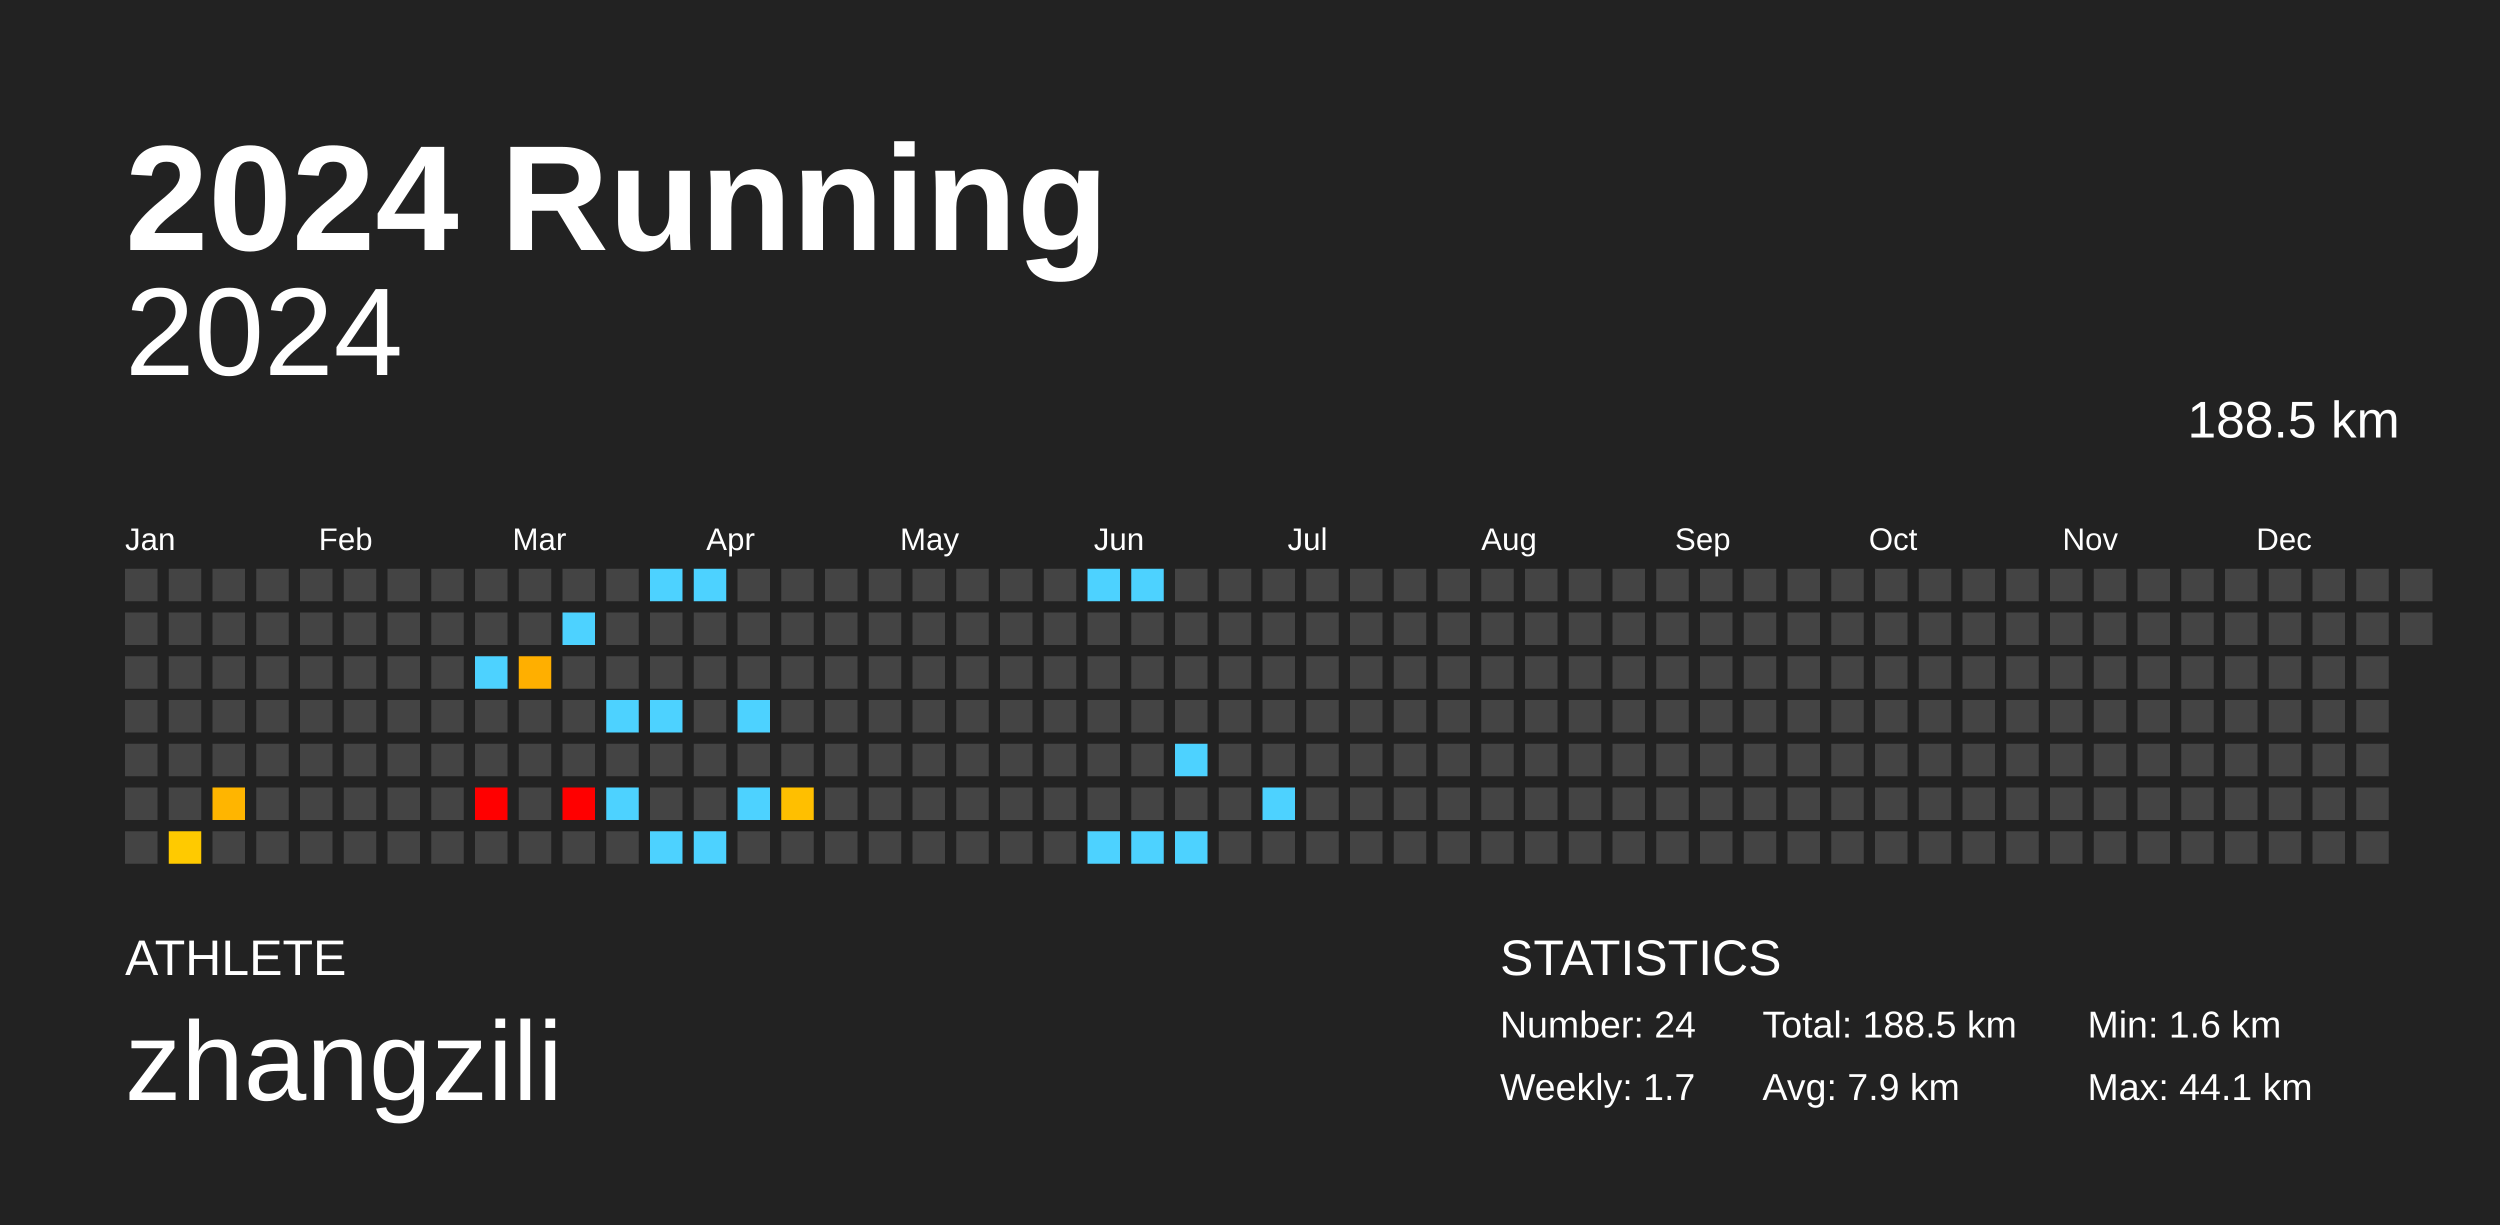
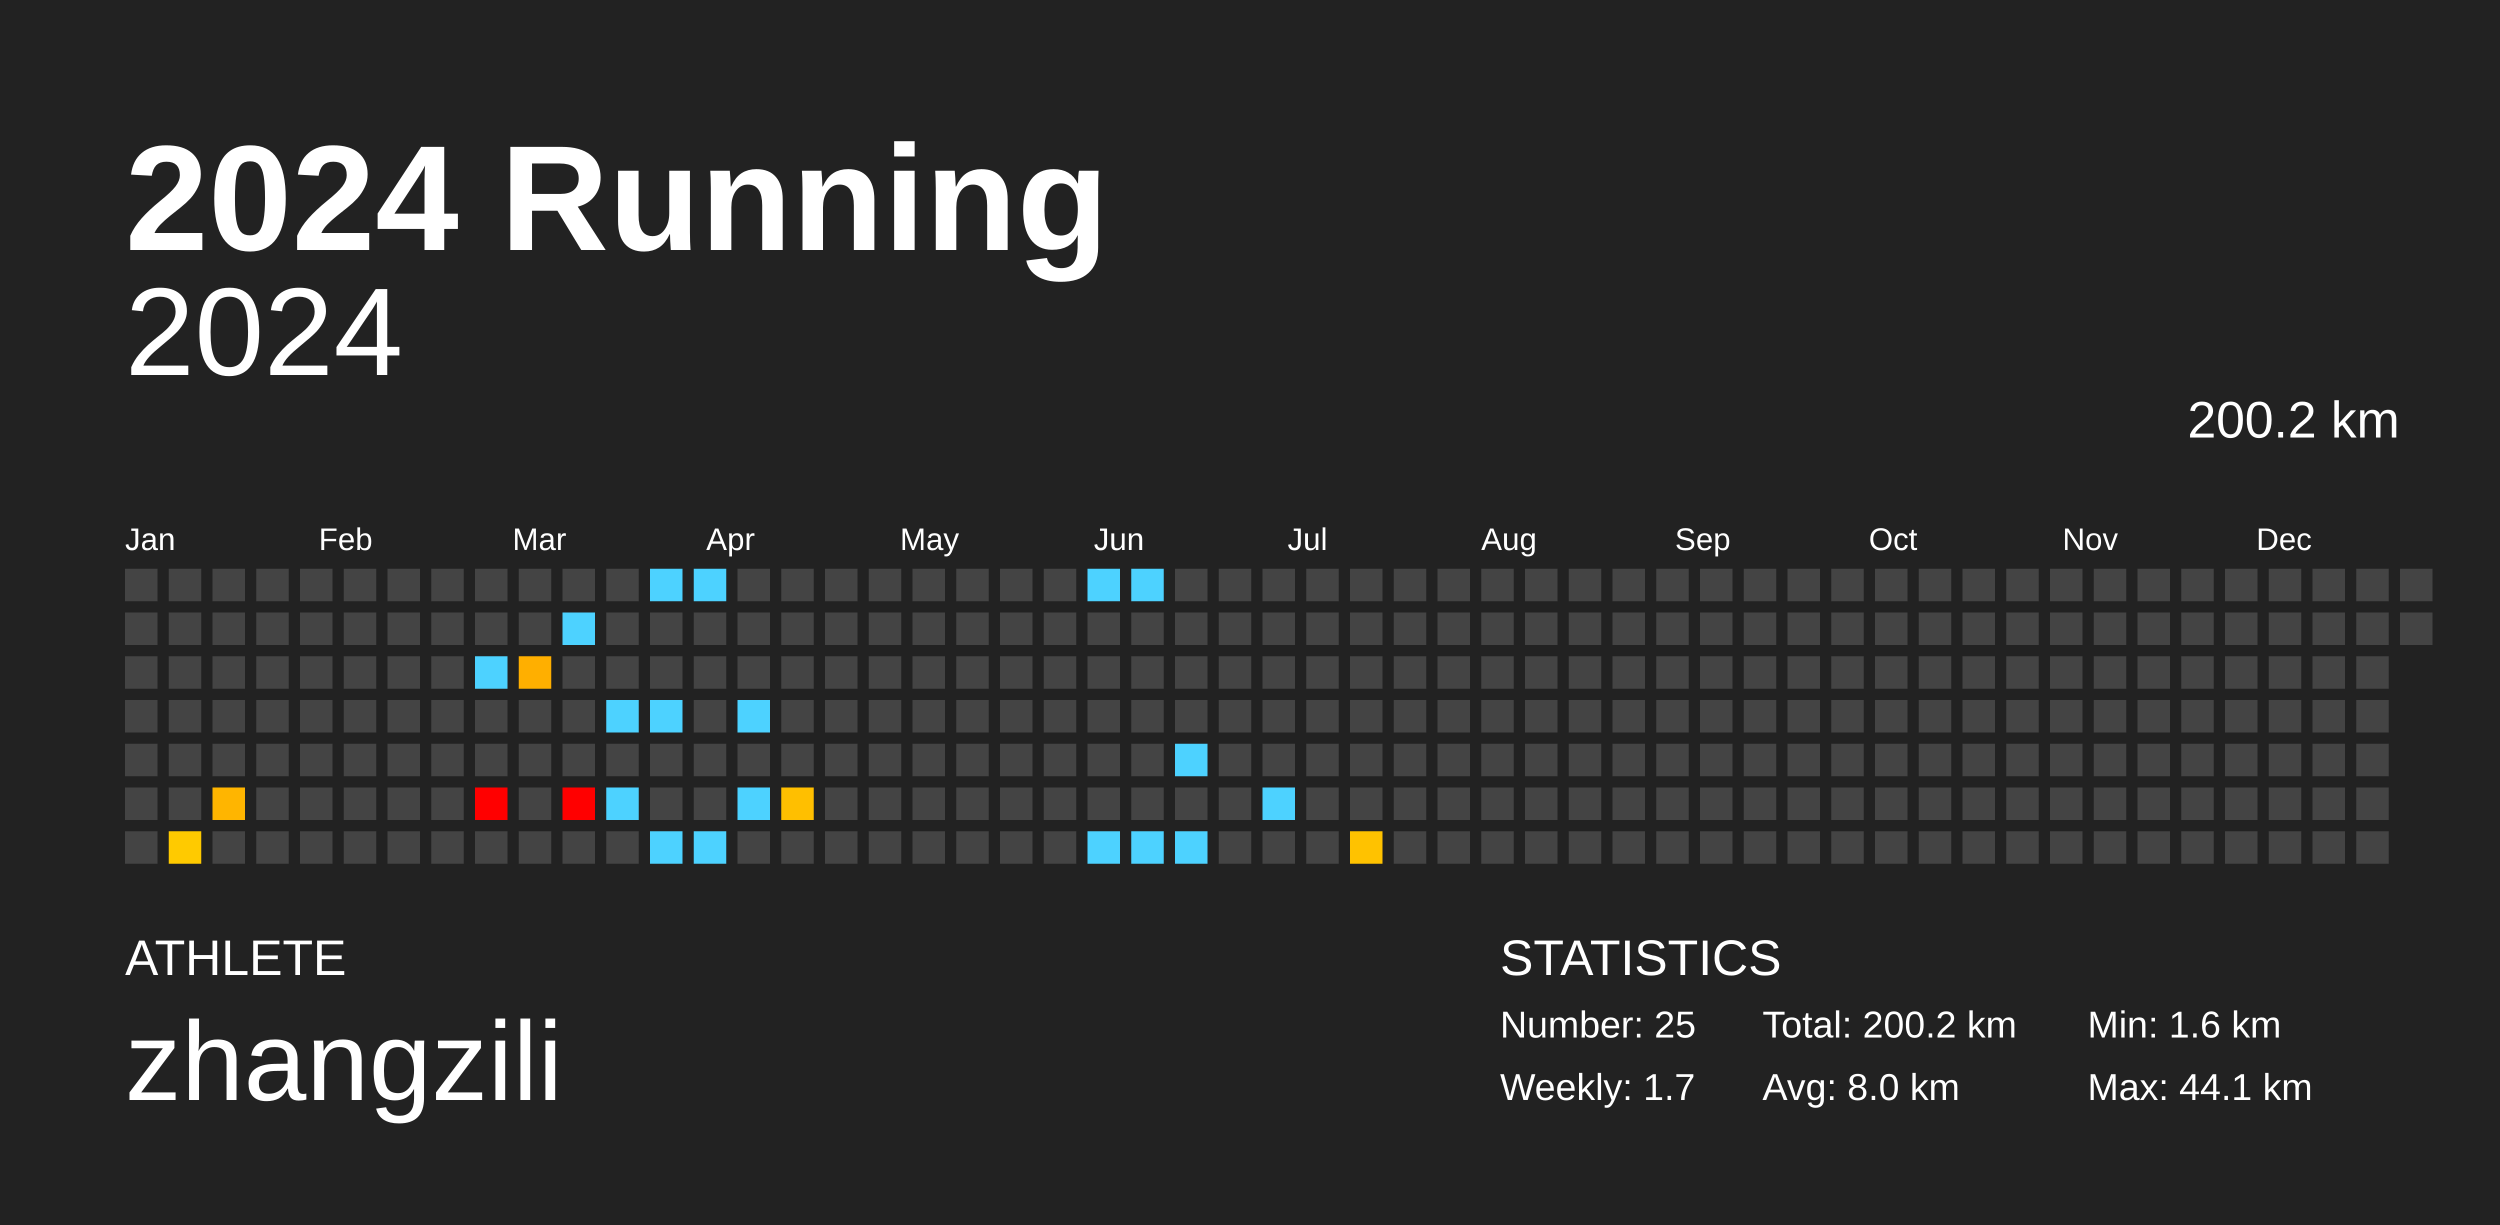
<svg xmlns="http://www.w3.org/2000/svg" baseProfile="full" height="98mm" version="1.1" viewBox="0,0,200,98" width="200mm">
  <defs />
  <rect fill="#222222" height="98" width="200" x="0" y="0" />
  <text fill="#FFFFFF" style="font-size:12px; font-family:Arial; font-weight:bold;" x="10" y="20">2024 Running</text>
  <text fill="#FFFFFF" style="font-size:4px; font-family:Arial" x="10" y="78">ATHLETE</text>
  <text fill="#FFFFFF" style="font-size:9px; font-family:Arial" x="10" y="88">zhangzili</text>
  <text fill="#FFFFFF" style="font-size:4px; font-family:Arial" x="120" y="78">STATISTICS</text>
-   <text fill="#FFFFFF" style="font-size:3px; font-family:Arial" x="120" y="83">Number: 24</text>
+   <text fill="#FFFFFF" style="font-size:3px; font-family:Arial" x="120" y="83">Number: 25</text>
  <text fill="#FFFFFF" style="font-size:3px; font-family:Arial" x="120" y="88">Weekly: 1.7</text>
-   <text fill="#FFFFFF" style="font-size:3px; font-family:Arial" x="141" y="83">Total: 188.5 km</text>
-   <text fill="#FFFFFF" style="font-size:3px; font-family:Arial" x="141" y="88">Avg: 7.9 km</text>
+   <text fill="#FFFFFF" style="font-size:3px; font-family:Arial" x="141" y="83">Total: 200.2 km</text>
+   <text fill="#FFFFFF" style="font-size:3px; font-family:Arial" x="141" y="88">Avg: 8.0 km</text>
  <text fill="#FFFFFF" style="font-size:3px; font-family:Arial" x="167" y="83">Min: 1.6 km</text>
  <text fill="#FFFFFF" style="font-size:3px; font-family:Arial" x="167" y="88">Max: 44.1 km</text>
  <text alignment-baseline="hanging" fill="#FFFFFF" style="font-size:10.0px; font-family:Arial;" x="10" y="30">2024</text>
-   <text alignment-baseline="hanging" fill="#FFFFFF" style="font-size:4.125px; font-family:Arial;" x="175" y="35">188.5 km</text>
+   <text alignment-baseline="hanging" fill="#FFFFFF" style="font-size:4.125px; font-family:Arial;" x="175" y="35">200.2 km</text>
  <text fill="#FFFFFF" style="font-size:2.5px; font-family:Arial" x="10.0" y="44">Jan</text>
  <text fill="#FFFFFF" style="font-size:2.5px; font-family:Arial" x="25.5" y="44">Feb</text>
  <text fill="#FFFFFF" style="font-size:2.5px; font-family:Arial" x="41.0" y="44">Mar</text>
  <text fill="#FFFFFF" style="font-size:2.5px; font-family:Arial" x="56.5" y="44">Apr</text>
  <text fill="#FFFFFF" style="font-size:2.5px; font-family:Arial" x="72.0" y="44">May</text>
  <text fill="#FFFFFF" style="font-size:2.5px; font-family:Arial" x="87.5" y="44">Jun</text>
  <text fill="#FFFFFF" style="font-size:2.5px; font-family:Arial" x="103.0" y="44">Jul</text>
  <text fill="#FFFFFF" style="font-size:2.5px; font-family:Arial" x="118.5" y="44">Aug</text>
  <text fill="#FFFFFF" style="font-size:2.5px; font-family:Arial" x="134.0" y="44">Sep</text>
  <text fill="#FFFFFF" style="font-size:2.5px; font-family:Arial" x="149.5" y="44">Oct</text>
  <text fill="#FFFFFF" style="font-size:2.5px; font-family:Arial" x="165.0" y="44">Nov</text>
  <text fill="#FFFFFF" style="font-size:2.5px; font-family:Arial" x="180.5" y="44">Dec</text>
  <rect fill="#444444" height="2.6" width="2.6" x="10.0" y="45.5" />
  <rect fill="#444444" height="2.6" width="2.6" x="10.0" y="49.0" />
  <rect fill="#444444" height="2.6" width="2.6" x="10.0" y="52.5" />
  <rect fill="#444444" height="2.6" width="2.6" x="10.0" y="56.0" />
  <rect fill="#444444" height="2.6" width="2.6" x="10.0" y="59.5" />
  <rect fill="#444444" height="2.6" width="2.6" x="10.0" y="63.0" />
  <rect fill="#444444" height="2.6" width="2.6" x="10.0" y="66.5" />
  <rect fill="#444444" height="2.6" width="2.6" x="13.5" y="45.5" />
  <rect fill="#444444" height="2.6" width="2.6" x="13.5" y="49.0" />
  <rect fill="#444444" height="2.6" width="2.6" x="13.5" y="52.5" />
  <rect fill="#444444" height="2.6" width="2.6" x="13.5" y="56.0" />
  <rect fill="#444444" height="2.6" width="2.6" x="13.5" y="59.5" />
  <rect fill="#444444" height="2.6" width="2.6" x="13.5" y="63.0" />
  <rect fill="#ffca00" height="2.6" width="2.6" x="13.5" y="66.5" />
  <rect fill="#444444" height="2.6" width="2.6" x="17.0" y="45.5" />
  <rect fill="#444444" height="2.6" width="2.6" x="17.0" y="49.0" />
  <rect fill="#444444" height="2.6" width="2.6" x="17.0" y="52.5" />
  <rect fill="#444444" height="2.6" width="2.6" x="17.0" y="56.0" />
  <rect fill="#444444" height="2.6" width="2.6" x="17.0" y="59.5" />
  <rect fill="#ffb500" height="2.6" width="2.6" x="17.0" y="63.0" />
  <rect fill="#444444" height="2.6" width="2.6" x="17.0" y="66.5" />
  <rect fill="#444444" height="2.6" width="2.6" x="20.5" y="45.5" />
  <rect fill="#444444" height="2.6" width="2.6" x="20.5" y="49.0" />
  <rect fill="#444444" height="2.6" width="2.6" x="20.5" y="52.5" />
  <rect fill="#444444" height="2.6" width="2.6" x="20.5" y="56.0" />
  <rect fill="#444444" height="2.6" width="2.6" x="20.5" y="59.5" />
  <rect fill="#444444" height="2.6" width="2.6" x="20.5" y="63.0" />
  <rect fill="#444444" height="2.6" width="2.6" x="20.5" y="66.5" />
  <rect fill="#444444" height="2.6" width="2.6" x="24.0" y="45.5" />
  <rect fill="#444444" height="2.6" width="2.6" x="24.0" y="49.0" />
  <rect fill="#444444" height="2.6" width="2.6" x="24.0" y="52.5" />
  <rect fill="#444444" height="2.6" width="2.6" x="24.0" y="56.0" />
  <rect fill="#444444" height="2.6" width="2.6" x="24.0" y="59.5" />
  <rect fill="#444444" height="2.6" width="2.6" x="24.0" y="63.0" />
  <rect fill="#444444" height="2.6" width="2.6" x="24.0" y="66.5" />
  <rect fill="#444444" height="2.6" width="2.6" x="27.5" y="45.5" />
  <rect fill="#444444" height="2.6" width="2.6" x="27.5" y="49.0" />
  <rect fill="#444444" height="2.6" width="2.6" x="27.5" y="52.5" />
  <rect fill="#444444" height="2.6" width="2.6" x="27.5" y="56.0" />
  <rect fill="#444444" height="2.6" width="2.6" x="27.5" y="59.5" />
  <rect fill="#444444" height="2.6" width="2.6" x="27.5" y="63.0" />
  <rect fill="#444444" height="2.6" width="2.6" x="27.5" y="66.5" />
  <rect fill="#444444" height="2.6" width="2.6" x="31.0" y="45.5" />
  <rect fill="#444444" height="2.6" width="2.6" x="31.0" y="49.0" />
  <rect fill="#444444" height="2.6" width="2.6" x="31.0" y="52.5" />
  <rect fill="#444444" height="2.6" width="2.6" x="31.0" y="56.0" />
  <rect fill="#444444" height="2.6" width="2.6" x="31.0" y="59.5" />
  <rect fill="#444444" height="2.6" width="2.6" x="31.0" y="63.0" />
  <rect fill="#444444" height="2.6" width="2.6" x="31.0" y="66.5" />
  <rect fill="#444444" height="2.6" width="2.6" x="34.5" y="45.5" />
  <rect fill="#444444" height="2.6" width="2.6" x="34.5" y="49.0" />
  <rect fill="#444444" height="2.6" width="2.6" x="34.5" y="52.5" />
  <rect fill="#444444" height="2.6" width="2.6" x="34.5" y="56.0" />
  <rect fill="#444444" height="2.6" width="2.6" x="34.5" y="59.5" />
  <rect fill="#444444" height="2.6" width="2.6" x="34.5" y="63.0" />
  <rect fill="#444444" height="2.6" width="2.6" x="34.5" y="66.5" />
  <rect fill="#444444" height="2.6" width="2.6" x="38.0" y="45.5" />
  <rect fill="#444444" height="2.6" width="2.6" x="38.0" y="49.0" />
  <rect fill="#4dd2ff" height="2.6" width="2.6" x="38.0" y="52.5" />
  <rect fill="#444444" height="2.6" width="2.6" x="38.0" y="56.0" />
  <rect fill="#444444" height="2.6" width="2.6" x="38.0" y="59.5" />
  <rect fill="red" height="2.6" width="2.6" x="38.0" y="63.0" />
  <rect fill="#444444" height="2.6" width="2.6" x="38.0" y="66.5" />
  <rect fill="#444444" height="2.6" width="2.6" x="41.5" y="45.5" />
  <rect fill="#444444" height="2.6" width="2.6" x="41.5" y="49.0" />
  <rect fill="#ffaf00" height="2.6" width="2.6" x="41.5" y="52.5" />
  <rect fill="#444444" height="2.6" width="2.6" x="41.5" y="56.0" />
  <rect fill="#444444" height="2.6" width="2.6" x="41.5" y="59.5" />
  <rect fill="#444444" height="2.6" width="2.6" x="41.5" y="63.0" />
  <rect fill="#444444" height="2.6" width="2.6" x="41.5" y="66.5" />
  <rect fill="#444444" height="2.6" width="2.6" x="45.0" y="45.5" />
  <rect fill="#4dd2ff" height="2.6" width="2.6" x="45.0" y="49.0" />
  <rect fill="#444444" height="2.6" width="2.6" x="45.0" y="52.5" />
  <rect fill="#444444" height="2.6" width="2.6" x="45.0" y="56.0" />
  <rect fill="#444444" height="2.6" width="2.6" x="45.0" y="59.5" />
  <rect fill="red" height="2.6" width="2.6" x="45.0" y="63.0" />
  <rect fill="#444444" height="2.6" width="2.6" x="45.0" y="66.5" />
  <rect fill="#444444" height="2.6" width="2.6" x="48.5" y="45.5" />
  <rect fill="#444444" height="2.6" width="2.6" x="48.5" y="49.0" />
  <rect fill="#444444" height="2.6" width="2.6" x="48.5" y="52.5" />
  <rect fill="#4dd2ff" height="2.6" width="2.6" x="48.5" y="56.0" />
  <rect fill="#444444" height="2.6" width="2.6" x="48.5" y="59.5" />
  <rect fill="#4dd2ff" height="2.6" width="2.6" x="48.5" y="63.0" />
  <rect fill="#444444" height="2.6" width="2.6" x="48.5" y="66.5" />
  <rect fill="#4dd2ff" height="2.6" width="2.6" x="52.0" y="45.5" />
  <rect fill="#444444" height="2.6" width="2.6" x="52.0" y="49.0" />
  <rect fill="#444444" height="2.6" width="2.6" x="52.0" y="52.5" />
  <rect fill="#4dd2ff" height="2.6" width="2.6" x="52.0" y="56.0" />
  <rect fill="#444444" height="2.6" width="2.6" x="52.0" y="59.5" />
  <rect fill="#444444" height="2.6" width="2.6" x="52.0" y="63.0" />
  <rect fill="#4dd2ff" height="2.6" width="2.6" x="52.0" y="66.5" />
  <rect fill="#4dd2ff" height="2.6" width="2.6" x="55.5" y="45.5" />
  <rect fill="#444444" height="2.6" width="2.6" x="55.5" y="49.0" />
  <rect fill="#444444" height="2.6" width="2.6" x="55.5" y="52.5" />
  <rect fill="#444444" height="2.6" width="2.6" x="55.5" y="56.0" />
  <rect fill="#444444" height="2.6" width="2.6" x="55.5" y="59.5" />
  <rect fill="#444444" height="2.6" width="2.6" x="55.5" y="63.0" />
  <rect fill="#4dd2ff" height="2.6" width="2.6" x="55.5" y="66.5" />
  <rect fill="#444444" height="2.6" width="2.6" x="59.0" y="45.5" />
  <rect fill="#444444" height="2.6" width="2.6" x="59.0" y="49.0" />
  <rect fill="#444444" height="2.6" width="2.6" x="59.0" y="52.5" />
  <rect fill="#4dd2ff" height="2.6" width="2.6" x="59.0" y="56.0" />
  <rect fill="#444444" height="2.6" width="2.6" x="59.0" y="59.5" />
  <rect fill="#4dd2ff" height="2.6" width="2.6" x="59.0" y="63.0" />
  <rect fill="#444444" height="2.6" width="2.6" x="59.0" y="66.5" />
  <rect fill="#444444" height="2.6" width="2.6" x="62.5" y="45.5" />
  <rect fill="#444444" height="2.6" width="2.6" x="62.5" y="49.0" />
  <rect fill="#444444" height="2.6" width="2.6" x="62.5" y="52.5" />
  <rect fill="#444444" height="2.6" width="2.6" x="62.5" y="56.0" />
  <rect fill="#444444" height="2.6" width="2.6" x="62.5" y="59.5" />
  <rect fill="#ffbf00" height="2.6" width="2.6" x="62.5" y="63.0" />
  <rect fill="#444444" height="2.6" width="2.6" x="62.5" y="66.5" />
  <rect fill="#444444" height="2.6" width="2.6" x="66.0" y="45.5" />
  <rect fill="#444444" height="2.6" width="2.6" x="66.0" y="49.0" />
  <rect fill="#444444" height="2.6" width="2.6" x="66.0" y="52.5" />
  <rect fill="#444444" height="2.6" width="2.6" x="66.0" y="56.0" />
  <rect fill="#444444" height="2.6" width="2.6" x="66.0" y="59.5" />
  <rect fill="#444444" height="2.6" width="2.6" x="66.0" y="63.0" />
  <rect fill="#444444" height="2.6" width="2.6" x="66.0" y="66.5" />
  <rect fill="#444444" height="2.6" width="2.6" x="69.5" y="45.5" />
  <rect fill="#444444" height="2.6" width="2.6" x="69.5" y="49.0" />
  <rect fill="#444444" height="2.6" width="2.6" x="69.5" y="52.5" />
  <rect fill="#444444" height="2.6" width="2.6" x="69.5" y="56.0" />
  <rect fill="#444444" height="2.6" width="2.6" x="69.5" y="59.5" />
  <rect fill="#444444" height="2.6" width="2.6" x="69.5" y="63.0" />
  <rect fill="#444444" height="2.6" width="2.6" x="69.5" y="66.5" />
  <rect fill="#444444" height="2.6" width="2.6" x="73.0" y="45.5" />
  <rect fill="#444444" height="2.6" width="2.6" x="73.0" y="49.0" />
  <rect fill="#444444" height="2.6" width="2.6" x="73.0" y="52.5" />
  <rect fill="#444444" height="2.6" width="2.6" x="73.0" y="56.0" />
  <rect fill="#444444" height="2.6" width="2.6" x="73.0" y="59.5" />
  <rect fill="#444444" height="2.6" width="2.6" x="73.0" y="63.0" />
  <rect fill="#444444" height="2.6" width="2.6" x="73.0" y="66.5" />
  <rect fill="#444444" height="2.6" width="2.6" x="76.5" y="45.5" />
  <rect fill="#444444" height="2.6" width="2.6" x="76.5" y="49.0" />
  <rect fill="#444444" height="2.6" width="2.6" x="76.5" y="52.5" />
  <rect fill="#444444" height="2.6" width="2.6" x="76.5" y="56.0" />
  <rect fill="#444444" height="2.6" width="2.6" x="76.5" y="59.5" />
  <rect fill="#444444" height="2.6" width="2.6" x="76.5" y="63.0" />
  <rect fill="#444444" height="2.6" width="2.6" x="76.5" y="66.5" />
  <rect fill="#444444" height="2.6" width="2.6" x="80.0" y="45.5" />
  <rect fill="#444444" height="2.6" width="2.6" x="80.0" y="49.0" />
  <rect fill="#444444" height="2.6" width="2.6" x="80.0" y="52.5" />
  <rect fill="#444444" height="2.6" width="2.6" x="80.0" y="56.0" />
  <rect fill="#444444" height="2.6" width="2.6" x="80.0" y="59.5" />
  <rect fill="#444444" height="2.6" width="2.6" x="80.0" y="63.0" />
  <rect fill="#444444" height="2.6" width="2.6" x="80.0" y="66.5" />
  <rect fill="#444444" height="2.6" width="2.6" x="83.5" y="45.5" />
  <rect fill="#444444" height="2.6" width="2.6" x="83.5" y="49.0" />
  <rect fill="#444444" height="2.6" width="2.6" x="83.5" y="52.5" />
  <rect fill="#444444" height="2.6" width="2.6" x="83.5" y="56.0" />
  <rect fill="#444444" height="2.6" width="2.6" x="83.5" y="59.5" />
  <rect fill="#444444" height="2.6" width="2.6" x="83.5" y="63.0" />
  <rect fill="#444444" height="2.6" width="2.6" x="83.5" y="66.5" />
  <rect fill="#4dd2ff" height="2.6" width="2.6" x="87.0" y="45.5" />
  <rect fill="#444444" height="2.6" width="2.6" x="87.0" y="49.0" />
  <rect fill="#444444" height="2.6" width="2.6" x="87.0" y="52.5" />
  <rect fill="#444444" height="2.6" width="2.6" x="87.0" y="56.0" />
  <rect fill="#444444" height="2.6" width="2.6" x="87.0" y="59.5" />
  <rect fill="#444444" height="2.6" width="2.6" x="87.0" y="63.0" />
  <rect fill="#4dd2ff" height="2.6" width="2.6" x="87.0" y="66.5" />
  <rect fill="#4dd2ff" height="2.6" width="2.6" x="90.5" y="45.5" />
  <rect fill="#444444" height="2.6" width="2.6" x="90.5" y="49.0" />
  <rect fill="#444444" height="2.6" width="2.6" x="90.5" y="52.5" />
  <rect fill="#444444" height="2.6" width="2.6" x="90.5" y="56.0" />
  <rect fill="#444444" height="2.6" width="2.6" x="90.5" y="59.5" />
  <rect fill="#444444" height="2.6" width="2.6" x="90.5" y="63.0" />
  <rect fill="#4dd2ff" height="2.6" width="2.6" x="90.5" y="66.5" />
  <rect fill="#444444" height="2.6" width="2.6" x="94.0" y="45.5" />
  <rect fill="#444444" height="2.6" width="2.6" x="94.0" y="49.0" />
  <rect fill="#444444" height="2.6" width="2.6" x="94.0" y="52.5" />
  <rect fill="#444444" height="2.6" width="2.6" x="94.0" y="56.0" />
  <rect fill="#4dd2ff" height="2.6" width="2.6" x="94.0" y="59.5" />
  <rect fill="#444444" height="2.6" width="2.6" x="94.0" y="63.0" />
  <rect fill="#4dd2ff" height="2.6" width="2.6" x="94.0" y="66.5" />
  <rect fill="#444444" height="2.6" width="2.6" x="97.5" y="45.5" />
  <rect fill="#444444" height="2.6" width="2.6" x="97.5" y="49.0" />
  <rect fill="#444444" height="2.6" width="2.6" x="97.5" y="52.5" />
  <rect fill="#444444" height="2.6" width="2.6" x="97.5" y="56.0" />
  <rect fill="#444444" height="2.6" width="2.6" x="97.5" y="59.5" />
  <rect fill="#444444" height="2.6" width="2.6" x="97.5" y="63.0" />
  <rect fill="#444444" height="2.6" width="2.6" x="97.5" y="66.5" />
  <rect fill="#444444" height="2.6" width="2.6" x="101.0" y="45.5" />
  <rect fill="#444444" height="2.6" width="2.6" x="101.0" y="49.0" />
  <rect fill="#444444" height="2.6" width="2.6" x="101.0" y="52.5" />
  <rect fill="#444444" height="2.6" width="2.6" x="101.0" y="56.0" />
  <rect fill="#444444" height="2.6" width="2.6" x="101.0" y="59.5" />
  <rect fill="#4dd2ff" height="2.6" width="2.6" x="101.0" y="63.0" />
  <rect fill="#444444" height="2.6" width="2.6" x="101.0" y="66.5" />
  <rect fill="#444444" height="2.6" width="2.6" x="104.5" y="45.5" />
  <rect fill="#444444" height="2.6" width="2.6" x="104.5" y="49.0" />
  <rect fill="#444444" height="2.6" width="2.6" x="104.5" y="52.5" />
  <rect fill="#444444" height="2.6" width="2.6" x="104.5" y="56.0" />
  <rect fill="#444444" height="2.6" width="2.6" x="104.5" y="59.5" />
  <rect fill="#444444" height="2.6" width="2.6" x="104.5" y="63.0" />
  <rect fill="#444444" height="2.6" width="2.6" x="104.5" y="66.5" />
  <rect fill="#444444" height="2.6" width="2.6" x="108.0" y="45.5" />
  <rect fill="#444444" height="2.6" width="2.6" x="108.0" y="49.0" />
  <rect fill="#444444" height="2.6" width="2.6" x="108.0" y="52.5" />
  <rect fill="#444444" height="2.6" width="2.6" x="108.0" y="56.0" />
  <rect fill="#444444" height="2.6" width="2.6" x="108.0" y="59.5" />
  <rect fill="#444444" height="2.6" width="2.6" x="108.0" y="63.0" />
-   <rect fill="#444444" height="2.6" width="2.6" x="108.0" y="66.5" />
+   <rect fill="#ffc200" height="2.6" width="2.6" x="108.0" y="66.5" />
  <rect fill="#444444" height="2.6" width="2.6" x="111.5" y="45.5" />
  <rect fill="#444444" height="2.6" width="2.6" x="111.5" y="49.0" />
  <rect fill="#444444" height="2.6" width="2.6" x="111.5" y="52.5" />
  <rect fill="#444444" height="2.6" width="2.6" x="111.5" y="56.0" />
  <rect fill="#444444" height="2.6" width="2.6" x="111.5" y="59.5" />
  <rect fill="#444444" height="2.6" width="2.6" x="111.5" y="63.0" />
  <rect fill="#444444" height="2.6" width="2.6" x="111.5" y="66.5" />
  <rect fill="#444444" height="2.6" width="2.6" x="115.0" y="45.5" />
  <rect fill="#444444" height="2.6" width="2.6" x="115.0" y="49.0" />
  <rect fill="#444444" height="2.6" width="2.6" x="115.0" y="52.5" />
  <rect fill="#444444" height="2.6" width="2.6" x="115.0" y="56.0" />
  <rect fill="#444444" height="2.6" width="2.6" x="115.0" y="59.5" />
  <rect fill="#444444" height="2.6" width="2.6" x="115.0" y="63.0" />
  <rect fill="#444444" height="2.6" width="2.6" x="115.0" y="66.5" />
  <rect fill="#444444" height="2.6" width="2.6" x="118.5" y="45.5" />
  <rect fill="#444444" height="2.6" width="2.6" x="118.5" y="49.0" />
  <rect fill="#444444" height="2.6" width="2.6" x="118.5" y="52.5" />
  <rect fill="#444444" height="2.6" width="2.6" x="118.5" y="56.0" />
  <rect fill="#444444" height="2.6" width="2.6" x="118.5" y="59.5" />
  <rect fill="#444444" height="2.6" width="2.6" x="118.5" y="63.0" />
  <rect fill="#444444" height="2.6" width="2.6" x="118.5" y="66.5" />
  <rect fill="#444444" height="2.6" width="2.6" x="122.0" y="45.5" />
  <rect fill="#444444" height="2.6" width="2.6" x="122.0" y="49.0" />
  <rect fill="#444444" height="2.6" width="2.6" x="122.0" y="52.5" />
  <rect fill="#444444" height="2.6" width="2.6" x="122.0" y="56.0" />
  <rect fill="#444444" height="2.6" width="2.6" x="122.0" y="59.5" />
  <rect fill="#444444" height="2.6" width="2.6" x="122.0" y="63.0" />
  <rect fill="#444444" height="2.6" width="2.6" x="122.0" y="66.5" />
  <rect fill="#444444" height="2.6" width="2.6" x="125.5" y="45.5" />
  <rect fill="#444444" height="2.6" width="2.6" x="125.5" y="49.0" />
  <rect fill="#444444" height="2.6" width="2.6" x="125.5" y="52.5" />
  <rect fill="#444444" height="2.6" width="2.6" x="125.5" y="56.0" />
  <rect fill="#444444" height="2.6" width="2.6" x="125.5" y="59.5" />
  <rect fill="#444444" height="2.6" width="2.6" x="125.5" y="63.0" />
  <rect fill="#444444" height="2.6" width="2.6" x="125.5" y="66.5" />
  <rect fill="#444444" height="2.6" width="2.6" x="129.0" y="45.5" />
  <rect fill="#444444" height="2.6" width="2.6" x="129.0" y="49.0" />
  <rect fill="#444444" height="2.6" width="2.6" x="129.0" y="52.5" />
  <rect fill="#444444" height="2.6" width="2.6" x="129.0" y="56.0" />
  <rect fill="#444444" height="2.6" width="2.6" x="129.0" y="59.5" />
  <rect fill="#444444" height="2.6" width="2.6" x="129.0" y="63.0" />
  <rect fill="#444444" height="2.6" width="2.6" x="129.0" y="66.5" />
  <rect fill="#444444" height="2.6" width="2.6" x="132.5" y="45.5" />
  <rect fill="#444444" height="2.6" width="2.6" x="132.5" y="49.0" />
  <rect fill="#444444" height="2.6" width="2.6" x="132.5" y="52.5" />
  <rect fill="#444444" height="2.6" width="2.6" x="132.5" y="56.0" />
  <rect fill="#444444" height="2.6" width="2.6" x="132.5" y="59.5" />
  <rect fill="#444444" height="2.6" width="2.6" x="132.5" y="63.0" />
  <rect fill="#444444" height="2.6" width="2.6" x="132.5" y="66.5" />
  <rect fill="#444444" height="2.6" width="2.6" x="136.0" y="45.5" />
  <rect fill="#444444" height="2.6" width="2.6" x="136.0" y="49.0" />
  <rect fill="#444444" height="2.6" width="2.6" x="136.0" y="52.5" />
  <rect fill="#444444" height="2.6" width="2.6" x="136.0" y="56.0" />
  <rect fill="#444444" height="2.6" width="2.6" x="136.0" y="59.5" />
  <rect fill="#444444" height="2.6" width="2.6" x="136.0" y="63.0" />
  <rect fill="#444444" height="2.6" width="2.6" x="136.0" y="66.5" />
  <rect fill="#444444" height="2.6" width="2.6" x="139.5" y="45.5" />
  <rect fill="#444444" height="2.6" width="2.6" x="139.5" y="49.0" />
  <rect fill="#444444" height="2.6" width="2.6" x="139.5" y="52.5" />
  <rect fill="#444444" height="2.6" width="2.6" x="139.5" y="56.0" />
  <rect fill="#444444" height="2.6" width="2.6" x="139.5" y="59.5" />
  <rect fill="#444444" height="2.6" width="2.6" x="139.5" y="63.0" />
  <rect fill="#444444" height="2.6" width="2.6" x="139.5" y="66.5" />
  <rect fill="#444444" height="2.6" width="2.6" x="143.0" y="45.5" />
  <rect fill="#444444" height="2.6" width="2.6" x="143.0" y="49.0" />
  <rect fill="#444444" height="2.6" width="2.6" x="143.0" y="52.5" />
  <rect fill="#444444" height="2.6" width="2.6" x="143.0" y="56.0" />
  <rect fill="#444444" height="2.6" width="2.6" x="143.0" y="59.5" />
  <rect fill="#444444" height="2.6" width="2.6" x="143.0" y="63.0" />
  <rect fill="#444444" height="2.6" width="2.6" x="143.0" y="66.5" />
  <rect fill="#444444" height="2.6" width="2.6" x="146.5" y="45.5" />
  <rect fill="#444444" height="2.6" width="2.6" x="146.5" y="49.0" />
  <rect fill="#444444" height="2.6" width="2.6" x="146.5" y="52.5" />
  <rect fill="#444444" height="2.6" width="2.6" x="146.5" y="56.0" />
  <rect fill="#444444" height="2.6" width="2.6" x="146.5" y="59.5" />
  <rect fill="#444444" height="2.6" width="2.6" x="146.5" y="63.0" />
  <rect fill="#444444" height="2.6" width="2.6" x="146.5" y="66.5" />
  <rect fill="#444444" height="2.6" width="2.6" x="150.0" y="45.5" />
  <rect fill="#444444" height="2.6" width="2.6" x="150.0" y="49.0" />
  <rect fill="#444444" height="2.6" width="2.6" x="150.0" y="52.5" />
  <rect fill="#444444" height="2.6" width="2.6" x="150.0" y="56.0" />
  <rect fill="#444444" height="2.6" width="2.6" x="150.0" y="59.5" />
  <rect fill="#444444" height="2.6" width="2.6" x="150.0" y="63.0" />
  <rect fill="#444444" height="2.6" width="2.6" x="150.0" y="66.5" />
  <rect fill="#444444" height="2.6" width="2.6" x="153.5" y="45.5" />
  <rect fill="#444444" height="2.6" width="2.6" x="153.5" y="49.0" />
  <rect fill="#444444" height="2.6" width="2.6" x="153.5" y="52.5" />
  <rect fill="#444444" height="2.6" width="2.6" x="153.5" y="56.0" />
  <rect fill="#444444" height="2.6" width="2.6" x="153.5" y="59.5" />
  <rect fill="#444444" height="2.6" width="2.6" x="153.5" y="63.0" />
  <rect fill="#444444" height="2.6" width="2.6" x="153.5" y="66.5" />
  <rect fill="#444444" height="2.6" width="2.6" x="157.0" y="45.5" />
  <rect fill="#444444" height="2.6" width="2.6" x="157.0" y="49.0" />
  <rect fill="#444444" height="2.6" width="2.6" x="157.0" y="52.5" />
  <rect fill="#444444" height="2.6" width="2.6" x="157.0" y="56.0" />
  <rect fill="#444444" height="2.6" width="2.6" x="157.0" y="59.5" />
  <rect fill="#444444" height="2.6" width="2.6" x="157.0" y="63.0" />
  <rect fill="#444444" height="2.6" width="2.6" x="157.0" y="66.5" />
  <rect fill="#444444" height="2.6" width="2.6" x="160.5" y="45.5" />
  <rect fill="#444444" height="2.6" width="2.6" x="160.5" y="49.0" />
  <rect fill="#444444" height="2.6" width="2.6" x="160.5" y="52.5" />
  <rect fill="#444444" height="2.6" width="2.6" x="160.5" y="56.0" />
  <rect fill="#444444" height="2.6" width="2.6" x="160.5" y="59.5" />
  <rect fill="#444444" height="2.6" width="2.6" x="160.5" y="63.0" />
  <rect fill="#444444" height="2.6" width="2.6" x="160.5" y="66.5" />
  <rect fill="#444444" height="2.6" width="2.6" x="164.0" y="45.5" />
  <rect fill="#444444" height="2.6" width="2.6" x="164.0" y="49.0" />
  <rect fill="#444444" height="2.6" width="2.6" x="164.0" y="52.5" />
  <rect fill="#444444" height="2.6" width="2.6" x="164.0" y="56.0" />
  <rect fill="#444444" height="2.6" width="2.6" x="164.0" y="59.5" />
  <rect fill="#444444" height="2.6" width="2.6" x="164.0" y="63.0" />
  <rect fill="#444444" height="2.6" width="2.6" x="164.0" y="66.5" />
  <rect fill="#444444" height="2.6" width="2.6" x="167.5" y="45.5" />
  <rect fill="#444444" height="2.6" width="2.6" x="167.5" y="49.0" />
  <rect fill="#444444" height="2.6" width="2.6" x="167.5" y="52.5" />
  <rect fill="#444444" height="2.6" width="2.6" x="167.5" y="56.0" />
  <rect fill="#444444" height="2.6" width="2.6" x="167.5" y="59.5" />
  <rect fill="#444444" height="2.6" width="2.6" x="167.5" y="63.0" />
  <rect fill="#444444" height="2.6" width="2.6" x="167.5" y="66.5" />
  <rect fill="#444444" height="2.6" width="2.6" x="171.0" y="45.5" />
  <rect fill="#444444" height="2.6" width="2.6" x="171.0" y="49.0" />
  <rect fill="#444444" height="2.6" width="2.6" x="171.0" y="52.5" />
  <rect fill="#444444" height="2.6" width="2.6" x="171.0" y="56.0" />
  <rect fill="#444444" height="2.6" width="2.6" x="171.0" y="59.5" />
  <rect fill="#444444" height="2.6" width="2.6" x="171.0" y="63.0" />
  <rect fill="#444444" height="2.6" width="2.6" x="171.0" y="66.5" />
  <rect fill="#444444" height="2.6" width="2.6" x="174.5" y="45.5" />
  <rect fill="#444444" height="2.6" width="2.6" x="174.5" y="49.0" />
  <rect fill="#444444" height="2.6" width="2.6" x="174.5" y="52.5" />
  <rect fill="#444444" height="2.6" width="2.6" x="174.5" y="56.0" />
  <rect fill="#444444" height="2.6" width="2.6" x="174.5" y="59.5" />
  <rect fill="#444444" height="2.6" width="2.6" x="174.5" y="63.0" />
  <rect fill="#444444" height="2.6" width="2.6" x="174.5" y="66.5" />
  <rect fill="#444444" height="2.6" width="2.6" x="178.0" y="45.5" />
  <rect fill="#444444" height="2.6" width="2.6" x="178.0" y="49.0" />
  <rect fill="#444444" height="2.6" width="2.6" x="178.0" y="52.5" />
  <rect fill="#444444" height="2.6" width="2.6" x="178.0" y="56.0" />
  <rect fill="#444444" height="2.6" width="2.6" x="178.0" y="59.5" />
  <rect fill="#444444" height="2.6" width="2.6" x="178.0" y="63.0" />
  <rect fill="#444444" height="2.6" width="2.6" x="178.0" y="66.5" />
  <rect fill="#444444" height="2.6" width="2.6" x="181.5" y="45.5" />
  <rect fill="#444444" height="2.6" width="2.6" x="181.5" y="49.0" />
  <rect fill="#444444" height="2.6" width="2.6" x="181.5" y="52.5" />
  <rect fill="#444444" height="2.6" width="2.6" x="181.5" y="56.0" />
  <rect fill="#444444" height="2.6" width="2.6" x="181.5" y="59.5" />
  <rect fill="#444444" height="2.6" width="2.6" x="181.5" y="63.0" />
  <rect fill="#444444" height="2.6" width="2.6" x="181.5" y="66.5" />
  <rect fill="#444444" height="2.6" width="2.6" x="185.0" y="45.5" />
  <rect fill="#444444" height="2.6" width="2.6" x="185.0" y="49.0" />
  <rect fill="#444444" height="2.6" width="2.6" x="185.0" y="52.5" />
  <rect fill="#444444" height="2.6" width="2.6" x="185.0" y="56.0" />
  <rect fill="#444444" height="2.6" width="2.6" x="185.0" y="59.5" />
  <rect fill="#444444" height="2.6" width="2.6" x="185.0" y="63.0" />
  <rect fill="#444444" height="2.6" width="2.6" x="185.0" y="66.5" />
  <rect fill="#444444" height="2.6" width="2.6" x="188.5" y="45.5" />
  <rect fill="#444444" height="2.6" width="2.6" x="188.5" y="49.0" />
  <rect fill="#444444" height="2.6" width="2.6" x="188.5" y="52.5" />
  <rect fill="#444444" height="2.6" width="2.6" x="188.5" y="56.0" />
  <rect fill="#444444" height="2.6" width="2.6" x="188.5" y="59.5" />
  <rect fill="#444444" height="2.6" width="2.6" x="188.5" y="63.0" />
  <rect fill="#444444" height="2.6" width="2.6" x="188.5" y="66.5" />
  <rect fill="#444444" height="2.6" width="2.6" x="192.0" y="45.5" />
  <rect fill="#444444" height="2.6" width="2.6" x="192.0" y="49.0" />
</svg>
